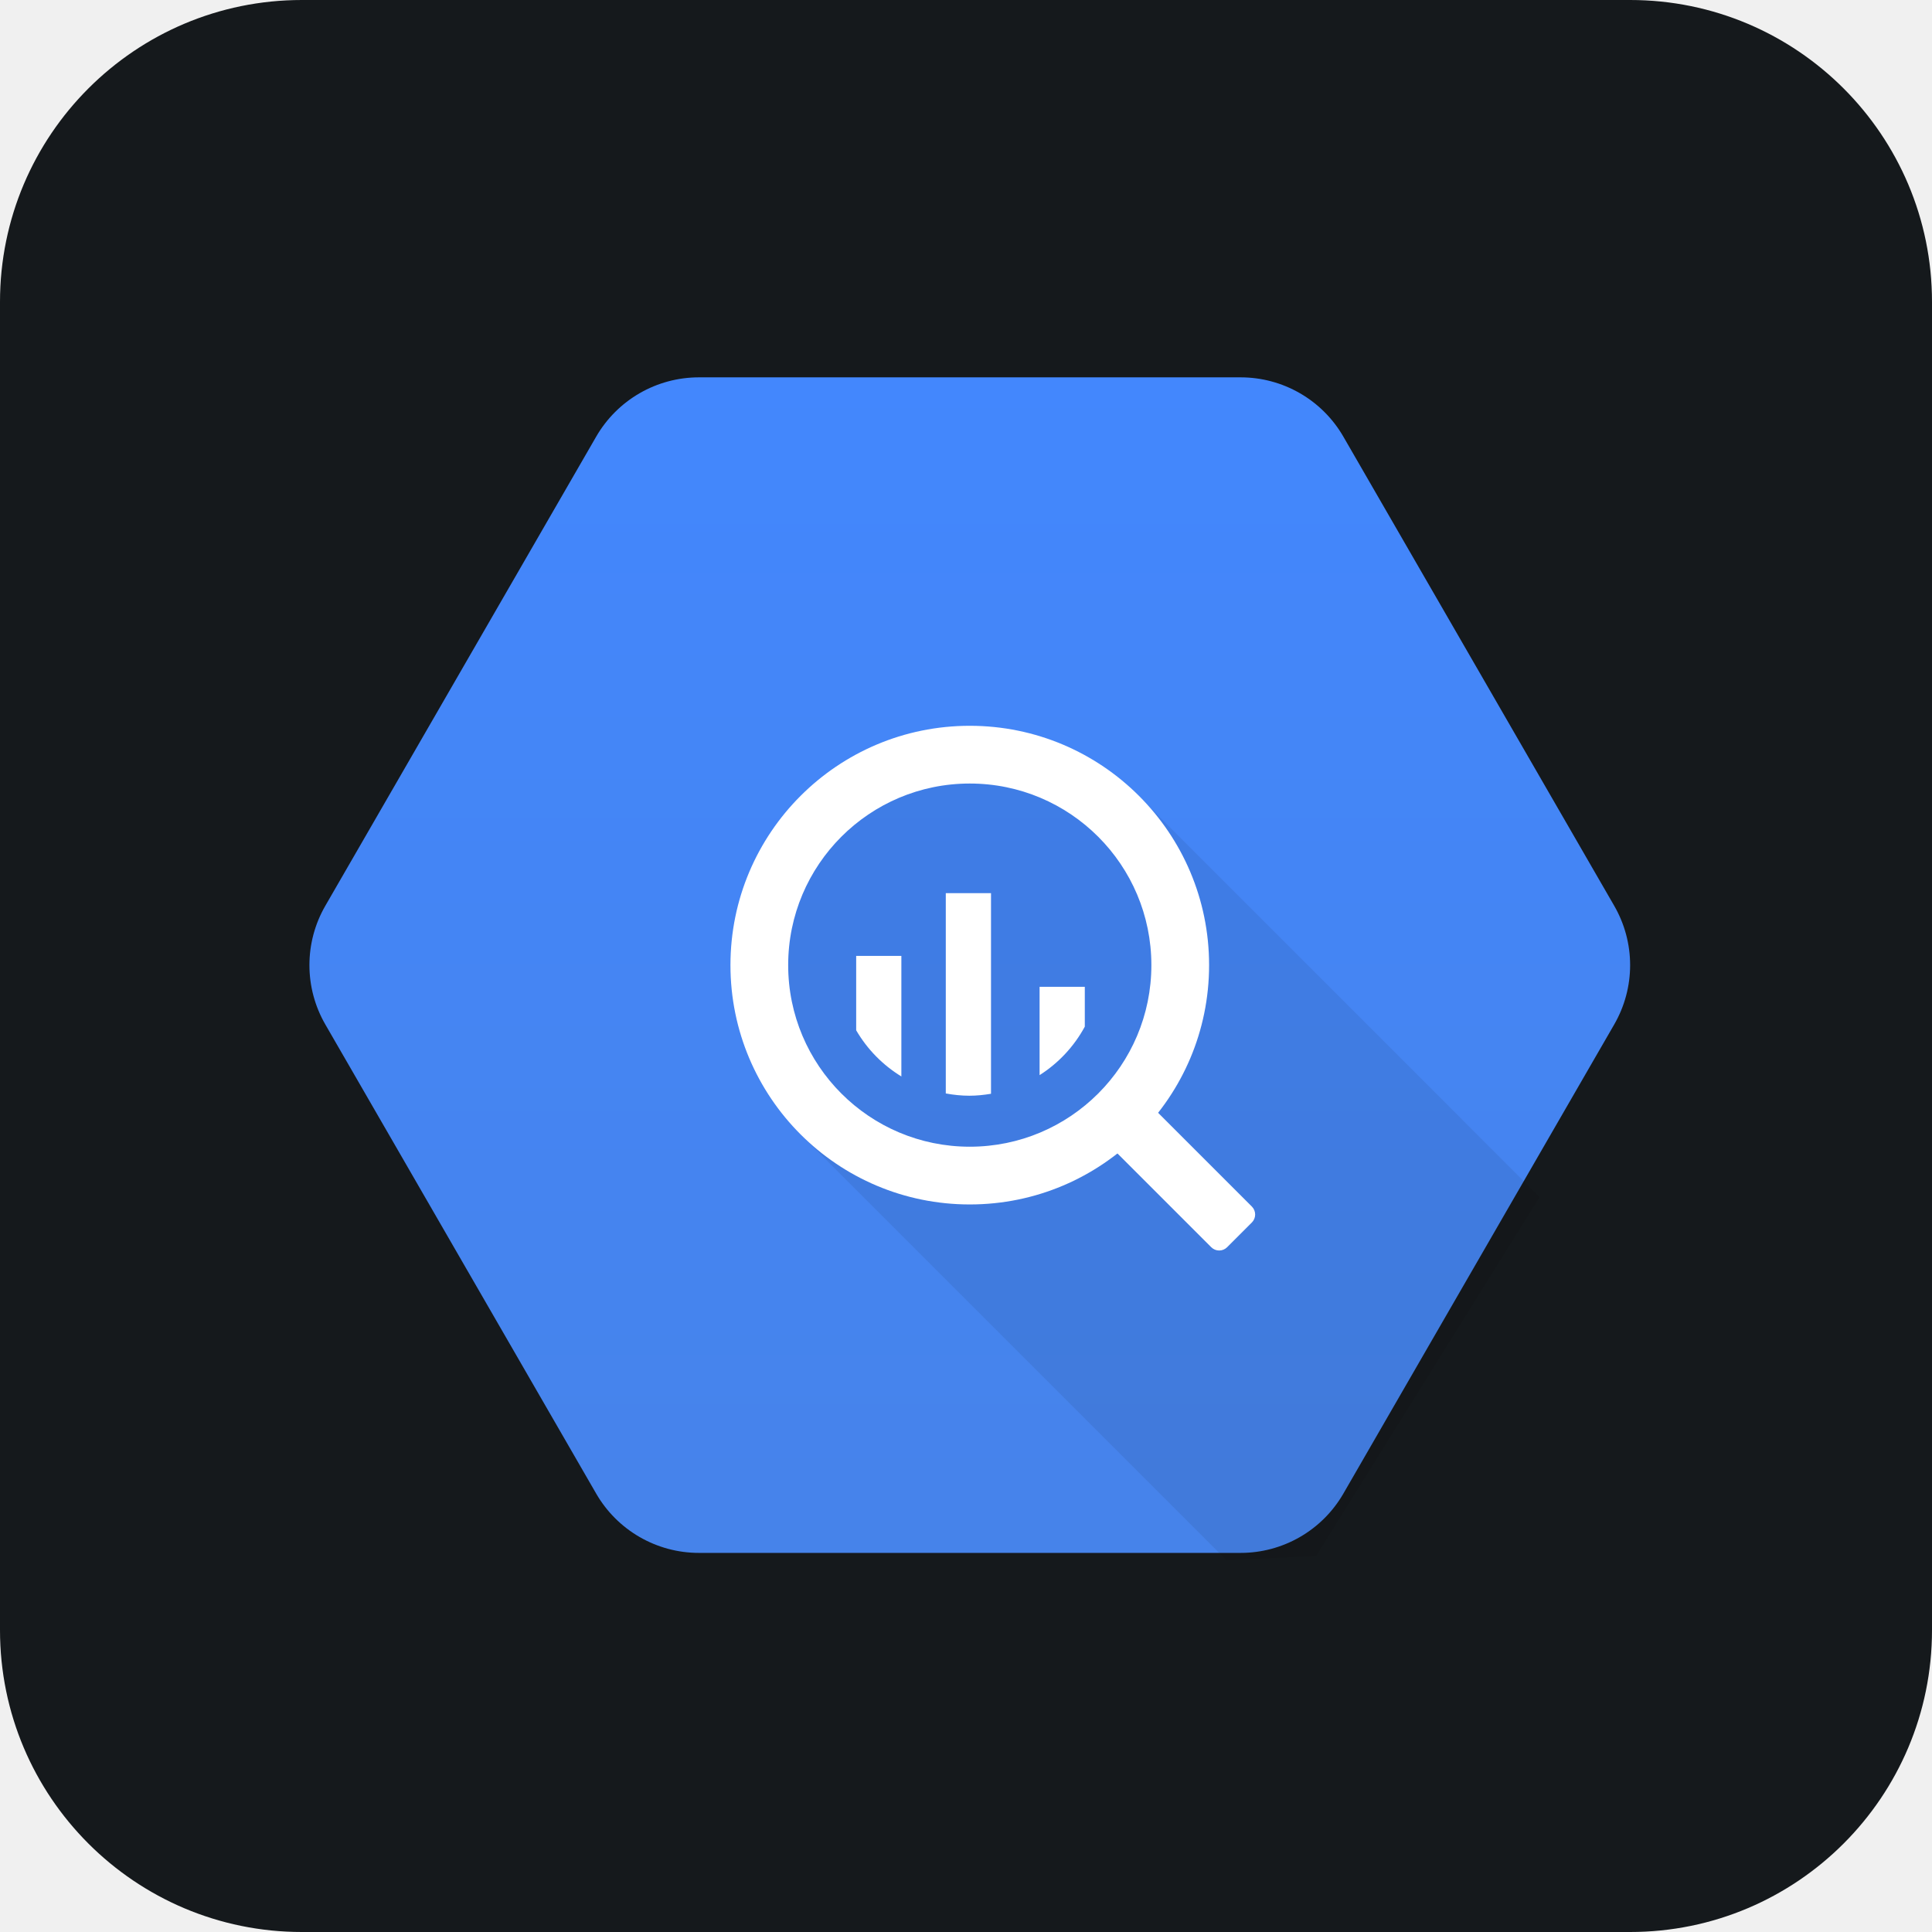
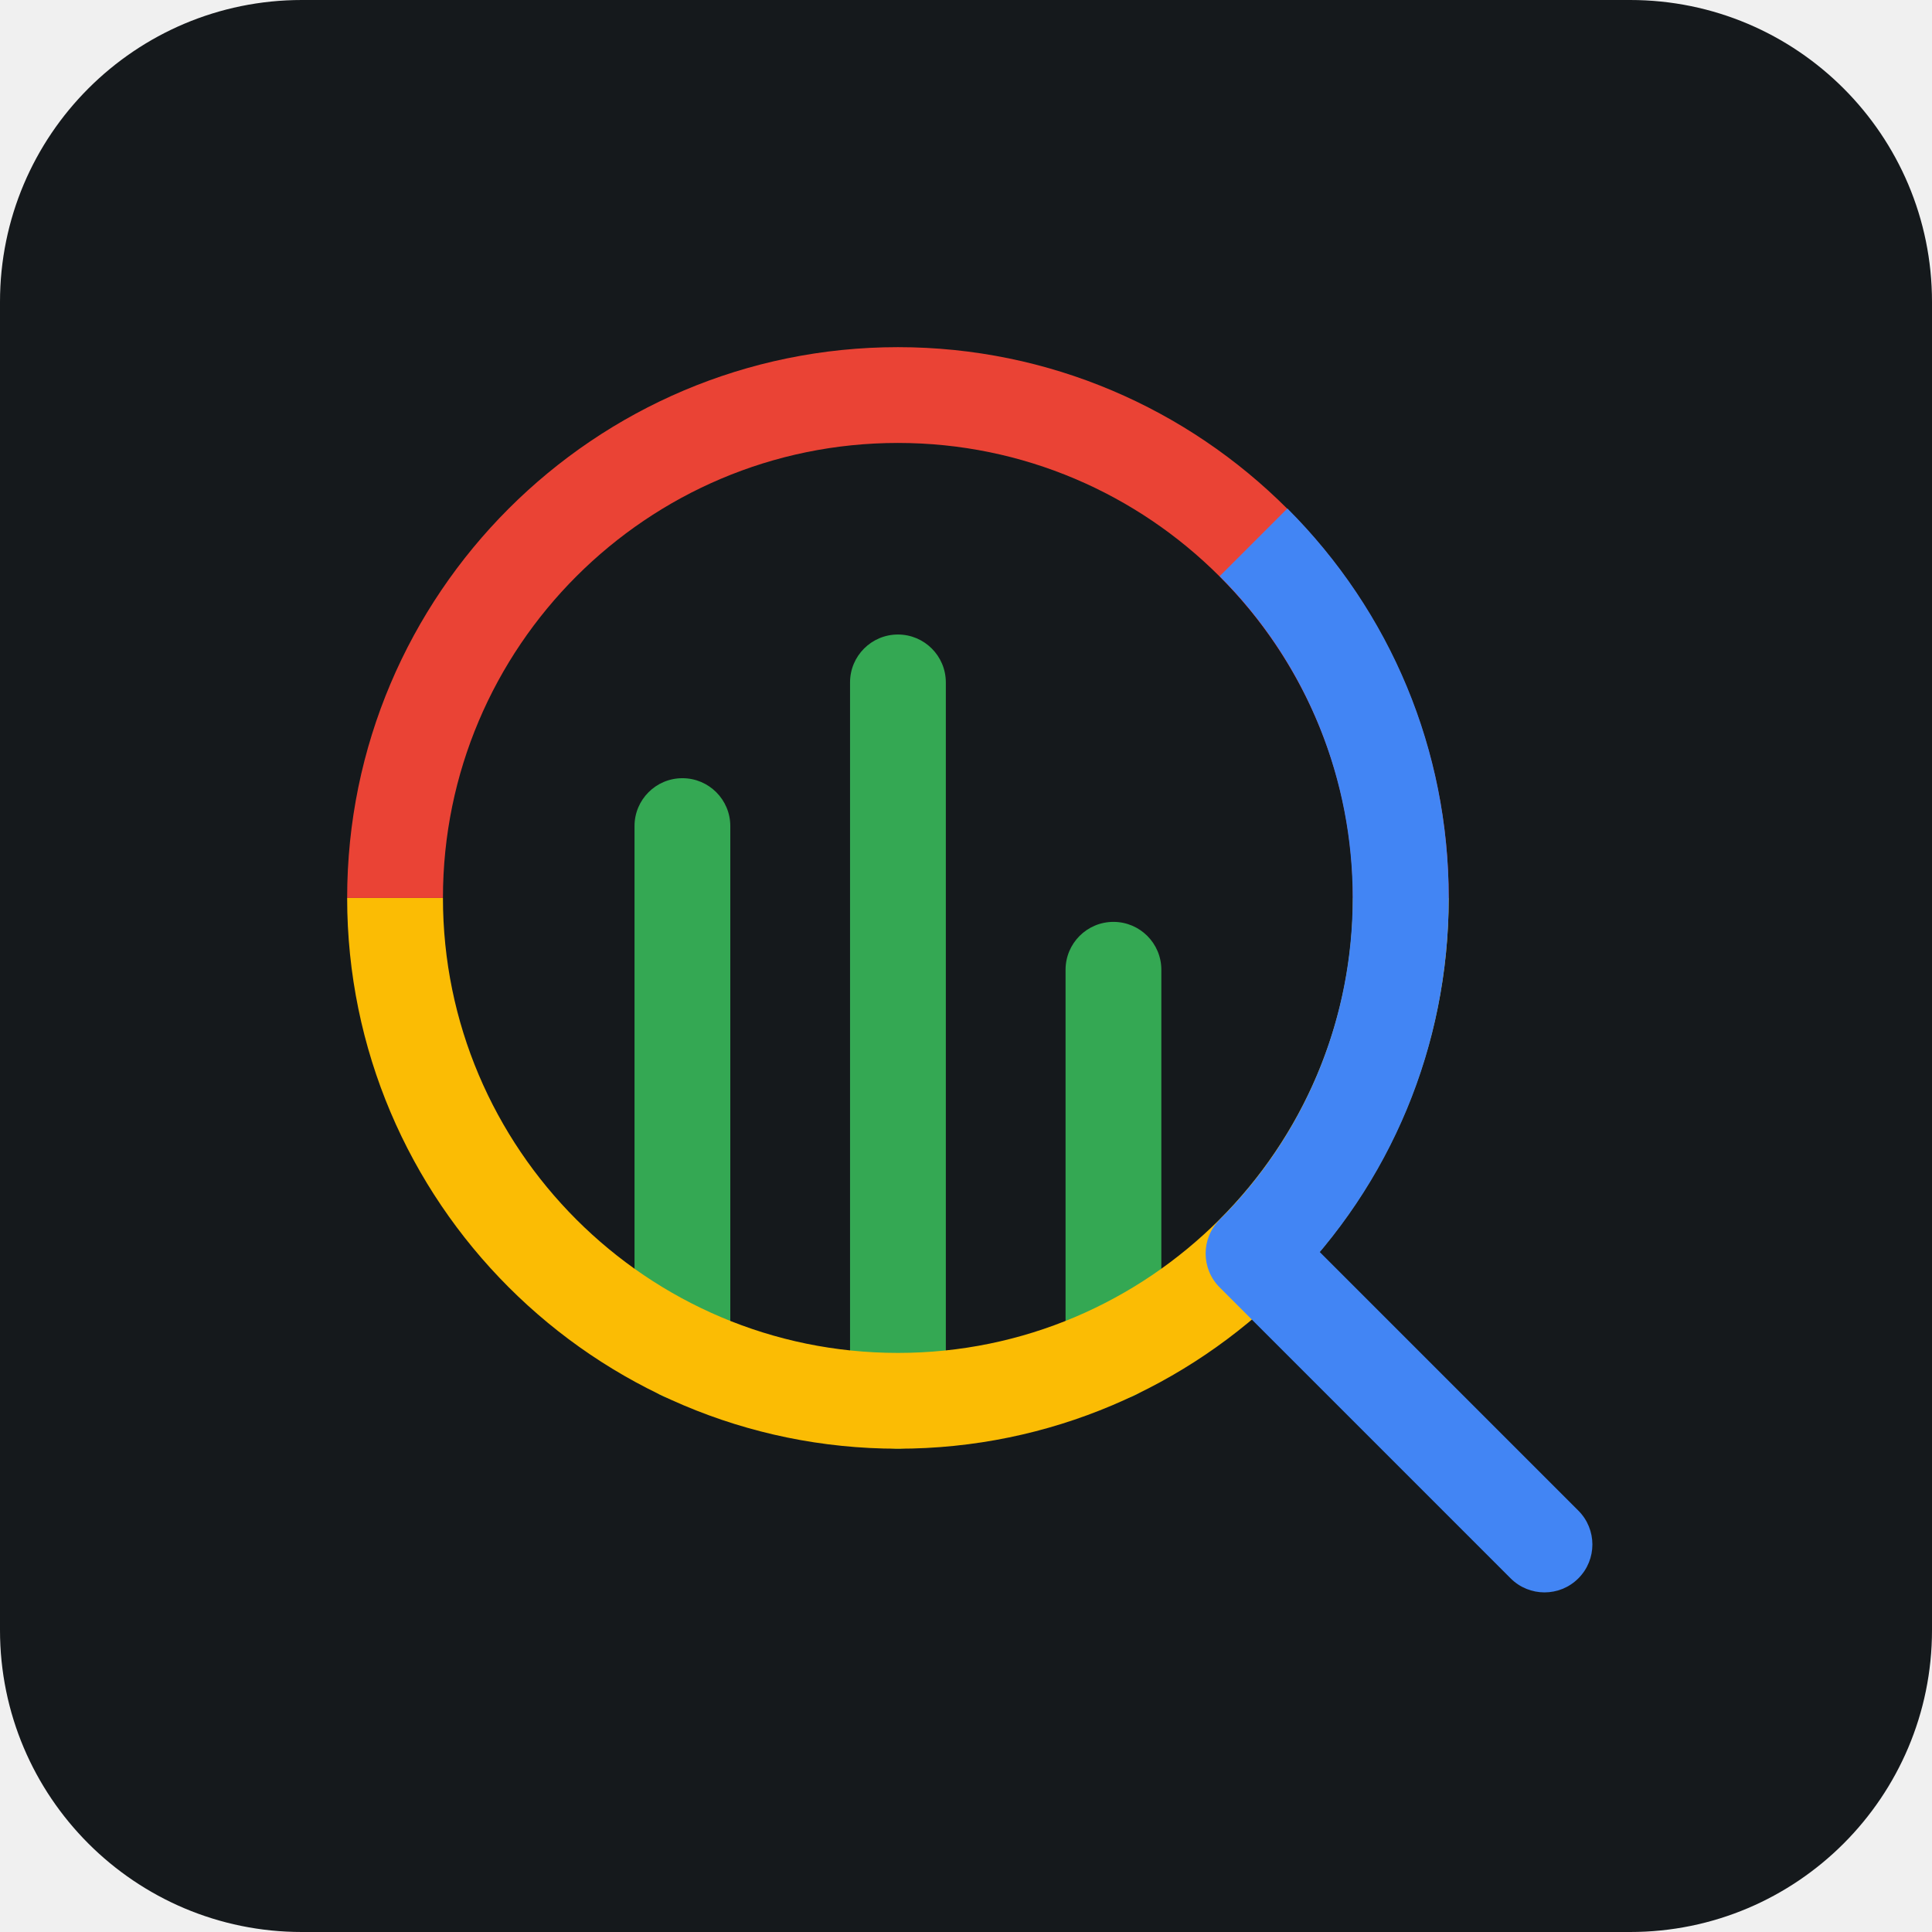
<svg xmlns="http://www.w3.org/2000/svg" width="256" height="256" title="Google BigQuery" viewBox="0 0 256 256" fill="none" id="googlebigquery">
  <style>
#googlebigquery {
    rect {fill: #15191C}

    @media (prefers-color-scheme: light) {
        rect {fill: #F4F2ED}
    }
}
</style>
  <rect width="256" height="256" rx="40" fill="#15191C" />
-   <path d="M78.995 197.907L43.106 135.744C41.726 133.354 41 130.643 41 127.884C41 125.124 41.726 122.413 43.106 120.023L78.995 57.861C80.375 55.471 82.36 53.486 84.75 52.106C87.14 50.726 89.852 50 92.612 50H164.389C167.149 50 169.86 50.727 172.25 52.106C174.64 53.486 176.625 55.471 178.005 57.861L213.893 120.023C215.273 122.413 216 125.124 216 127.884C216 130.644 215.273 133.355 213.893 135.746L178.005 197.907C176.625 200.297 174.64 202.282 172.25 203.661C169.86 205.041 167.149 205.767 164.389 205.767H92.612C89.852 205.768 87.14 205.041 84.75 203.661C82.36 202.281 80.375 200.298 78.995 197.907Z" fill="url(#linearGradient)" />
-   <path opacity="0.07" d="M204.009 158.619L151.23 105.837L128.501 99.754L108.084 107.342L100.2 127.884L106.539 150.756L162.509 206.726L174.386 206.198L204.009 158.619Z" fill="black" />
-   <path d="M128.5 96.171C110.987 96.171 96.789 110.369 96.789 127.884C96.789 145.398 110.987 159.596 128.5 159.596C146.014 159.596 160.211 145.398 160.211 127.884C160.211 110.369 146.013 96.171 128.5 96.171ZM128.5 151.945C115.211 151.945 104.438 141.172 104.438 127.883C104.438 114.594 115.211 103.822 128.5 103.822C141.79 103.822 152.563 114.595 152.563 127.884C152.563 141.173 141.79 151.945 128.5 151.945Z" fill="white" />
-   <path d="M113.448 126.659V136.517C114.906 139.021 116.964 141.123 119.436 142.635V126.659H113.448ZM125.322 118.35V144.888C126.34 145.075 127.382 145.189 128.453 145.189C129.429 145.189 130.38 145.086 131.314 144.93V118.35H125.322ZM137.751 130.755V142.461C140.262 140.864 142.324 138.652 143.742 136.035V130.757L137.751 130.755ZM151.32 147.417L148.035 150.705C147.757 150.984 147.6 151.362 147.6 151.756C147.6 152.15 147.757 152.528 148.035 152.807L160.497 165.264C160.776 165.543 161.153 165.699 161.547 165.699C161.941 165.699 162.319 165.543 162.598 165.264L165.883 161.98C166.16 161.701 166.315 161.324 166.315 160.93C166.315 160.537 166.16 160.16 165.883 159.88L153.42 147.417C153.141 147.14 152.764 146.985 152.37 146.985C151.977 146.985 151.599 147.14 151.32 147.417Z" fill="white" />
-   <linearGradient id="linearGradient" x1="128.5" y1="50.001" x2="128.5" y2="205.525" gradientUnits="userSpaceOnUse">
-     <stop stop-color="#4387FD" />
-     <stop offset="1" stop-color="#4683EA" />
-   </linearGradient>
+   <path d="M147.538 185.549C144.034 185.549 141.192 182.707 141.192 179.203V128.5C141.192 124.995 144.034 122.154 147.538 122.154C151.043 122.154 153.884 124.995 153.884 128.5V179.203C153.884 182.707 151.043 185.549 147.538 185.549Z" fill="#34A853" />
+   <path d="M90.423 185.549C86.918 185.549 84.077 182.707 84.077 179.203V109.461C84.077 105.957 86.918 103.115 90.423 103.115C93.928 103.115 96.769 105.957 96.769 109.461V179.203C96.769 182.707 93.928 185.549 90.423 185.549Z" fill="#34A853" />
+   <path d="M118.981 191.961C115.476 191.961 112.635 189.12 112.635 185.615V90.423C112.635 86.918 115.476 84.077 118.981 84.077C122.485 84.077 125.327 86.918 125.327 90.423V185.615C125.327 189.12 122.485 191.961 118.981 191.961Z" fill="#34A853" />
+   <path d="M118.981 191.961C78.739 191.961 46 159.222 46 118.981H58.692C58.692 152.224 85.738 179.269 118.981 179.269C152.224 179.269 179.269 152.224 179.269 118.981H191.961C191.961 159.222 159.222 191.961 118.981 191.961Z" fill="#FBBC04" />
+   <path d="M191.961 118.981H179.269C179.269 85.737 152.224 58.692 118.981 58.692C85.738 58.692 58.692 85.737 58.692 118.981H46C46 78.739 78.739 46 118.981 46C159.222 46 191.961 78.739 191.961 118.981Z" fill="#EA4335" />
+   <path d="M204.654 211C203.029 211 201.406 210.38 200.166 209.141L161.611 170.586C159.133 168.108 159.133 164.089 161.611 161.611C164.09 159.133 168.108 159.133 170.586 161.611L209.141 200.166C211.62 202.645 211.62 206.663 209.141 209.141C207.902 210.38 206.278 211 204.654 211V211Z" fill="#4285F4" />
+   <path d="M170.585 170.585L161.611 161.611C185.117 138.104 185.117 99.857 161.611 76.35L170.585 67.376C184.37 81.16 191.961 99.487 191.961 118.981C191.961 138.474 184.37 156.801 170.585 170.585Z" fill="#4285F4" />
</svg>
